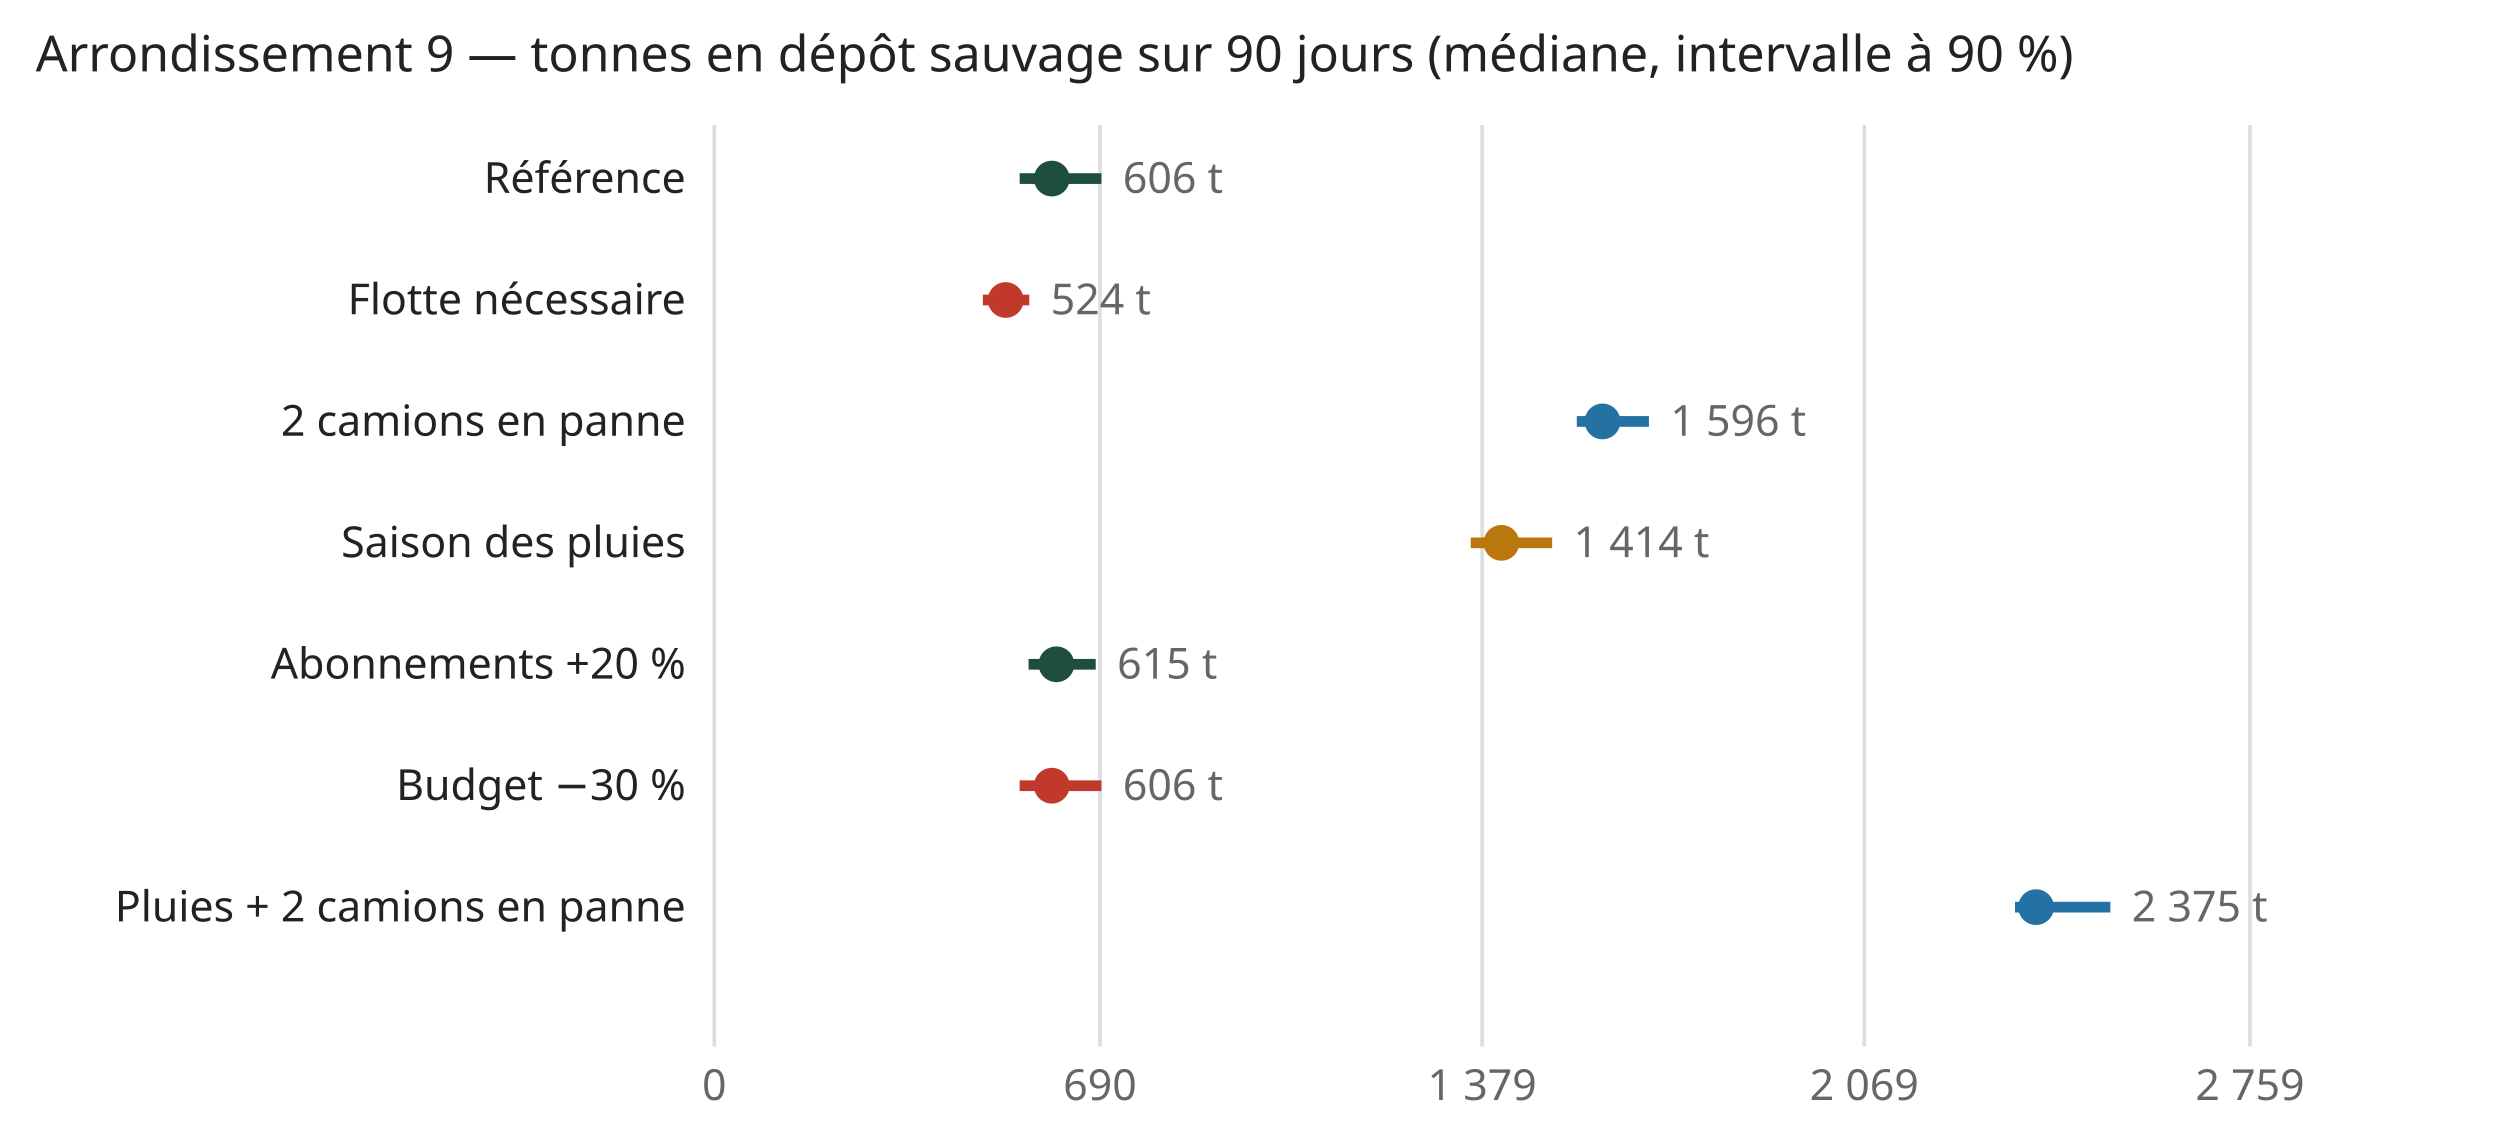
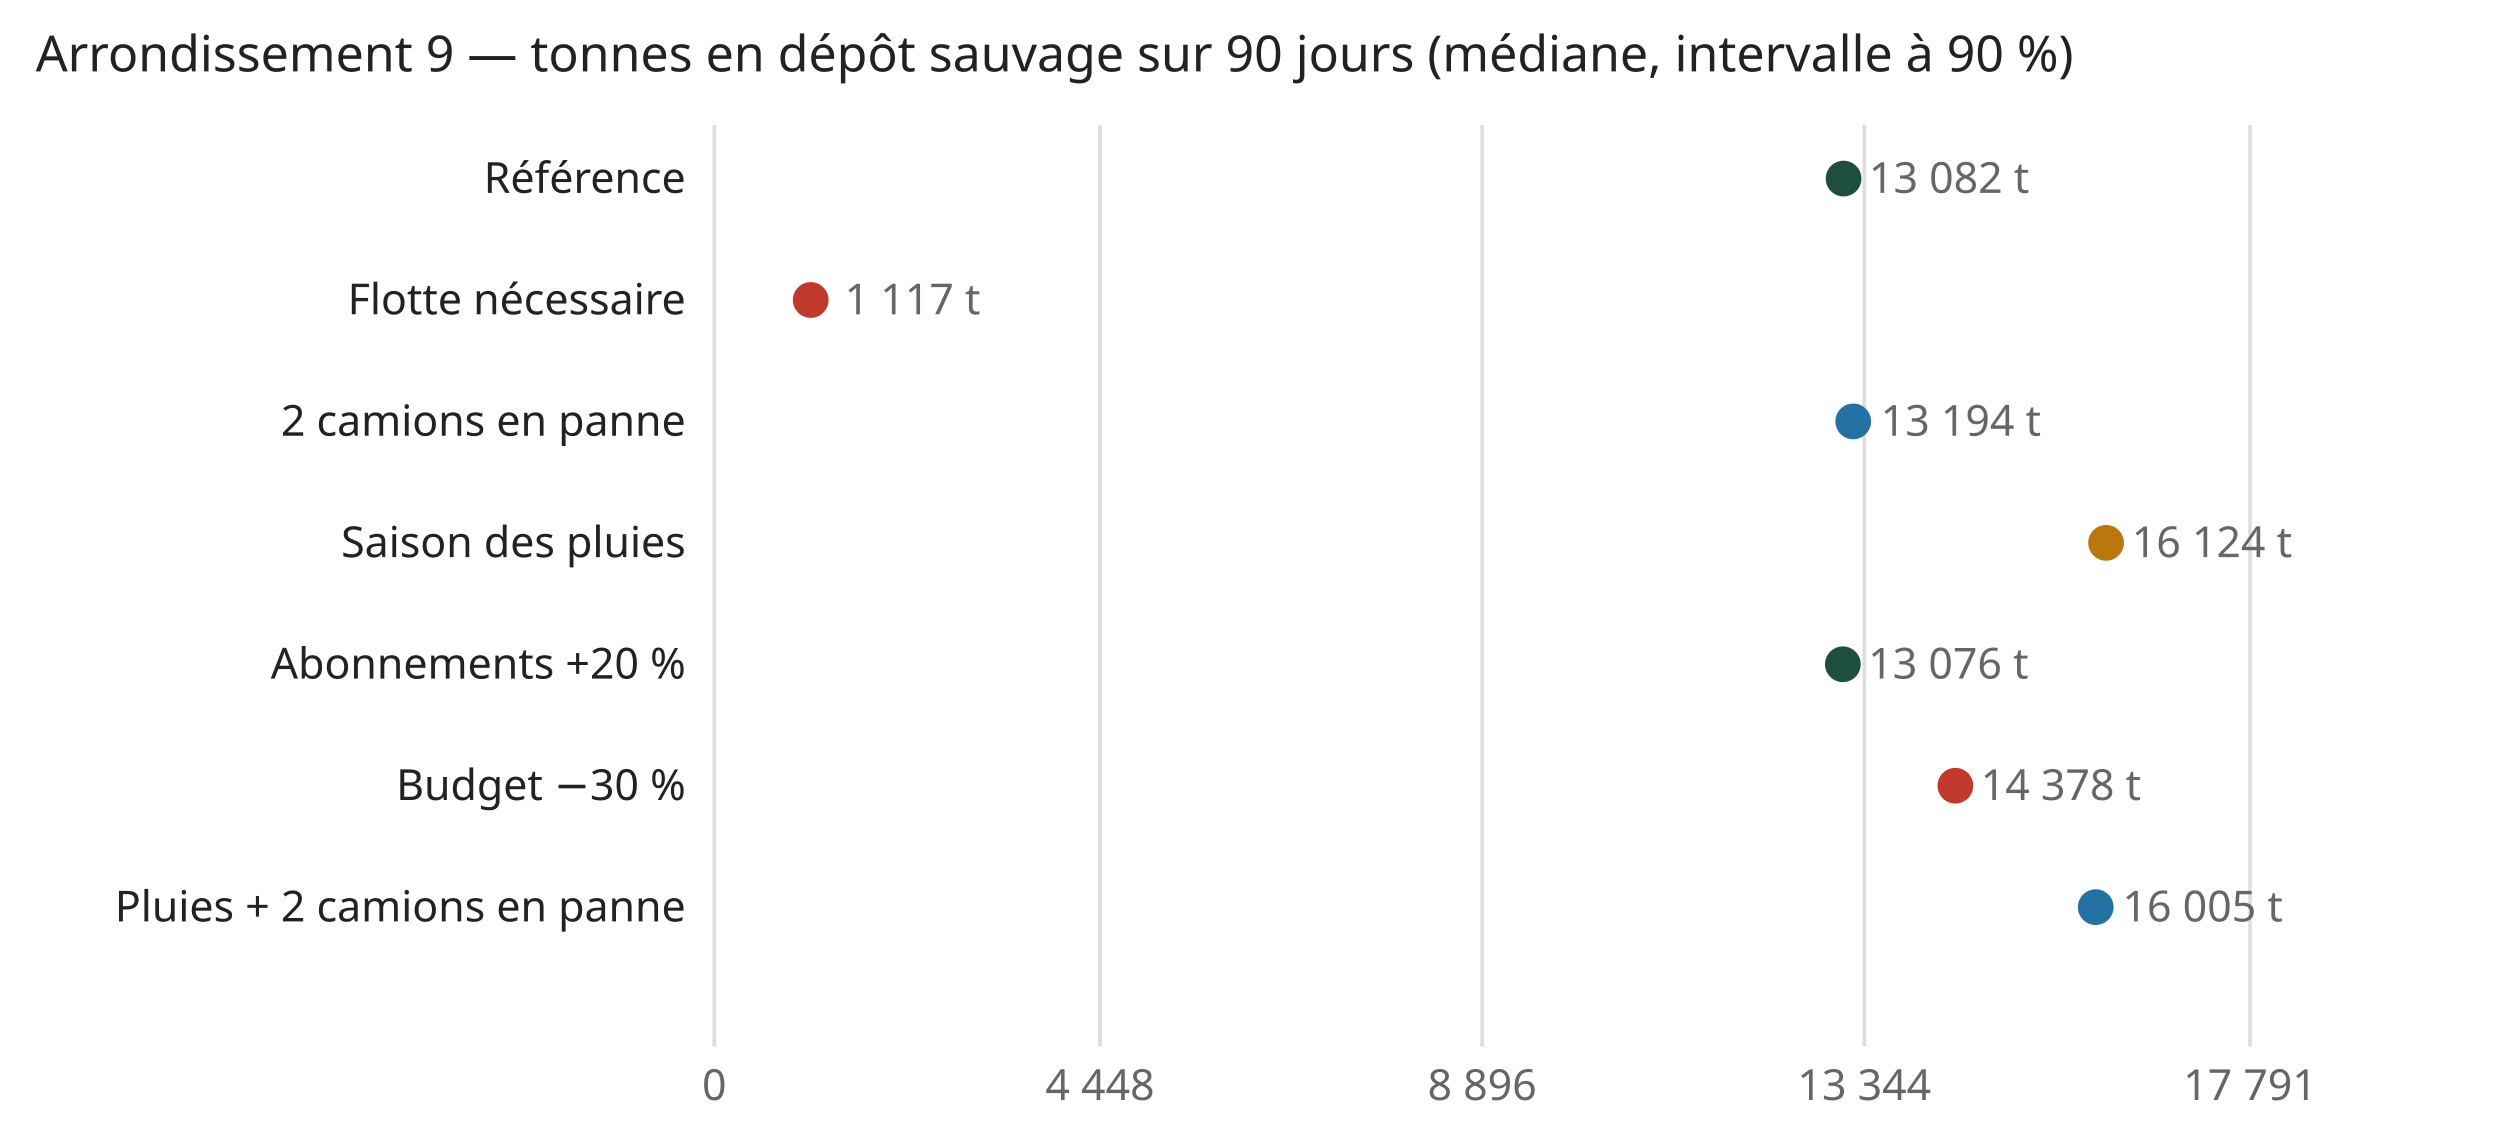
<svg xmlns="http://www.w3.org/2000/svg" width="700" height="318" font-family="sans-serif" font-size="12">
  <text x="10" y="20" font-size="14" fill="#222">Arrondissement 9 — tonnes en dépôt sauvage sur 90 jours (médiane, intervalle à 90 %)</text>
  <line x1="200" y1="35" x2="200" y2="293" stroke="#ddd" />
  <text x="200" y="308" text-anchor="middle" fill="#666">0</text>
  <line x1="308" y1="35" x2="308" y2="293" stroke="#ddd" />
-   <text x="308" y="308" text-anchor="middle" fill="#666">690</text>
+   <text x="308" y="308" text-anchor="middle" fill="#666">4 448</text>
  <line x1="415" y1="35" x2="415" y2="293" stroke="#ddd" />
-   <text x="415" y="308" text-anchor="middle" fill="#666">1 379</text>
+   <text x="415" y="308" text-anchor="middle" fill="#666">8 896</text>
  <line x1="522" y1="35" x2="522" y2="293" stroke="#ddd" />
-   <text x="522" y="308" text-anchor="middle" fill="#666">2 069</text>
+   <text x="522" y="308" text-anchor="middle" fill="#666">13 344</text>
  <line x1="630" y1="35" x2="630" y2="293" stroke="#ddd" />
-   <text x="630" y="308" text-anchor="middle" fill="#666">2 759</text>
+   <text x="630" y="308" text-anchor="middle" fill="#666">17 791</text>
  <text x="192" y="54" text-anchor="end" fill="#222">Référence</text>
-   <line x1="285.5" y1="50" x2="308.4" y2="50" stroke="#1d4e3f" stroke-width="3" />
-   <circle cx="294.5" cy="50" r="5" fill="#1d4e3f" />
-   <text x="314.4" y="54" fill="#666">606 t</text>
+   <line x1="515.2" y1="50" x2="517.3" y2="50" stroke="#1d4e3f" stroke-width="3" />
+   <circle cx="516.2" cy="50" r="5" fill="#1d4e3f" />
+   <text x="523.3" y="54" fill="#666">13 082 t</text>
  <text x="192" y="88" text-anchor="end" fill="#222">Flotte nécessaire</text>
-   <line x1="275.2" y1="84" x2="288.2" y2="84" stroke="#c0392b" stroke-width="3" />
-   <circle cx="281.6" cy="84" r="5" fill="#c0392b" />
-   <text x="294.2" y="88" fill="#666">524 t</text>
+   <line x1="223.5" y1="84" x2="230.5" y2="84" stroke="#c0392b" stroke-width="3" />
+   <circle cx="227.0" cy="84" r="5" fill="#c0392b" />
+   <text x="236.5" y="88" fill="#666">1 117 t</text>
  <text x="192" y="122" text-anchor="end" fill="#222">2 camions en panne</text>
-   <line x1="441.5" y1="118" x2="461.7" y2="118" stroke="#2471a3" stroke-width="3" />
-   <circle cx="448.7" cy="118" r="5" fill="#2471a3" />
-   <text x="467.7" y="122" fill="#666">1 596 t</text>
+   <line x1="517.4" y1="118" x2="520.6" y2="118" stroke="#2471a3" stroke-width="3" />
+   <circle cx="518.9" cy="118" r="5" fill="#2471a3" />
+   <text x="526.6" y="122" fill="#666">13 194 t</text>
  <text x="192" y="156" text-anchor="end" fill="#222">Saison des pluies</text>
-   <line x1="411.8" y1="152" x2="434.6" y2="152" stroke="#b9770e" stroke-width="3" />
-   <circle cx="420.4" cy="152" r="5" fill="#b9770e" />
-   <text x="440.6" y="156" fill="#666">1 414 t</text>
+   <line x1="588.6" y1="152" x2="590.9" y2="152" stroke="#b9770e" stroke-width="3" />
+   <circle cx="589.7" cy="152" r="5" fill="#b9770e" />
+   <text x="596.9" y="156" fill="#666">16 124 t</text>
  <text x="192" y="190" text-anchor="end" fill="#222">Abonnements +20 %</text>
-   <line x1="288.0" y1="186" x2="306.8" y2="186" stroke="#1d4e3f" stroke-width="3" />
-   <circle cx="295.8" cy="186" r="5" fill="#1d4e3f" />
-   <text x="312.8" y="190" fill="#666">615 t</text>
+   <line x1="514.1" y1="186" x2="517.1" y2="186" stroke="#1d4e3f" stroke-width="3" />
+   <circle cx="516.0" cy="186" r="5" fill="#1d4e3f" />
+   <text x="523.1" y="190" fill="#666">13 076 t</text>
  <text x="192" y="224" text-anchor="end" fill="#222">Budget −30 %</text>
-   <line x1="285.5" y1="220" x2="308.4" y2="220" stroke="#c0392b" stroke-width="3" />
-   <circle cx="294.5" cy="220" r="5" fill="#c0392b" />
-   <text x="314.4" y="224" fill="#666">606 t</text>
+   <line x1="546.7" y1="220" x2="548.6" y2="220" stroke="#c0392b" stroke-width="3" />
+   <circle cx="547.5" cy="220" r="5" fill="#c0392b" />
+   <text x="554.6" y="224" fill="#666">14 378 t</text>
  <text x="192" y="258" text-anchor="end" fill="#222">Pluies + 2 camions en panne</text>
-   <line x1="564.2" y1="254" x2="590.9" y2="254" stroke="#2471a3" stroke-width="3" />
-   <circle cx="570.1" cy="254" r="5" fill="#2471a3" />
-   <text x="596.9" y="258" fill="#666">2 375 t</text>
+   <line x1="585.9" y1="254" x2="588.3" y2="254" stroke="#2471a3" stroke-width="3" />
+   <circle cx="586.8" cy="254" r="5" fill="#2471a3" />
+   <text x="594.3" y="258" fill="#666">16 005 t</text>
</svg>
